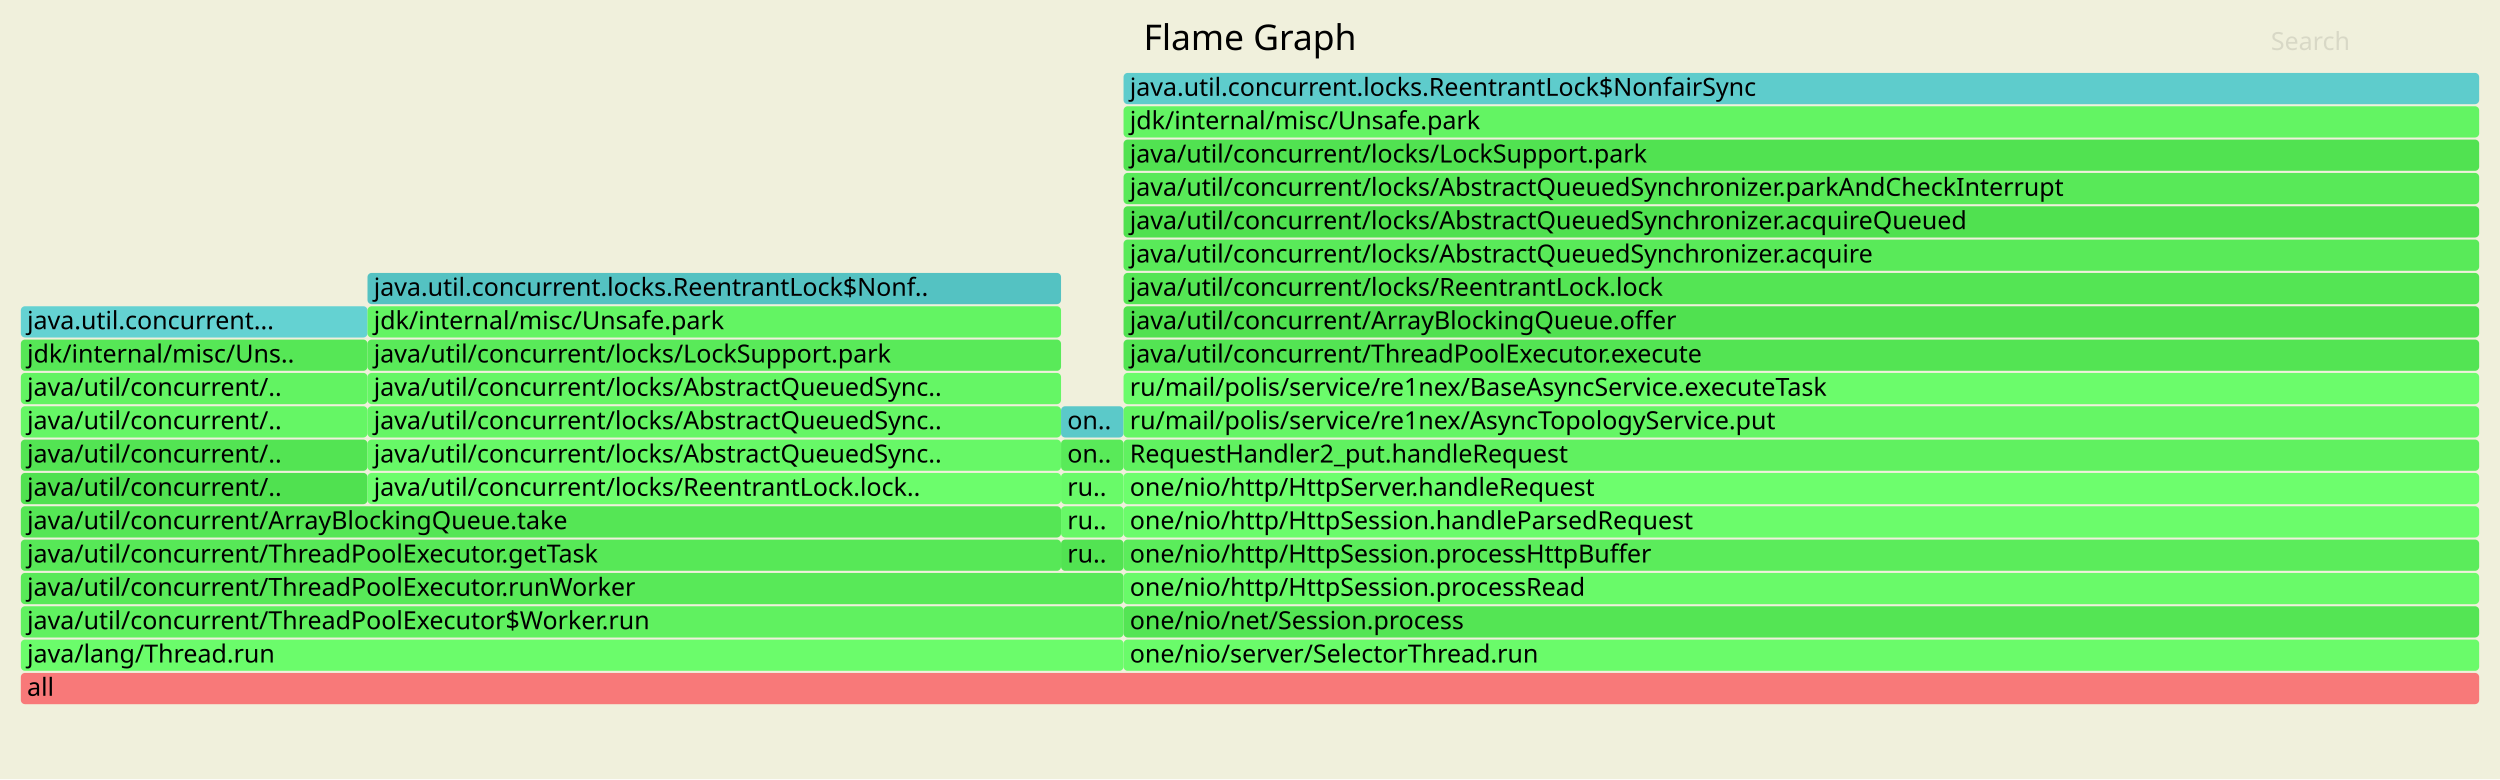
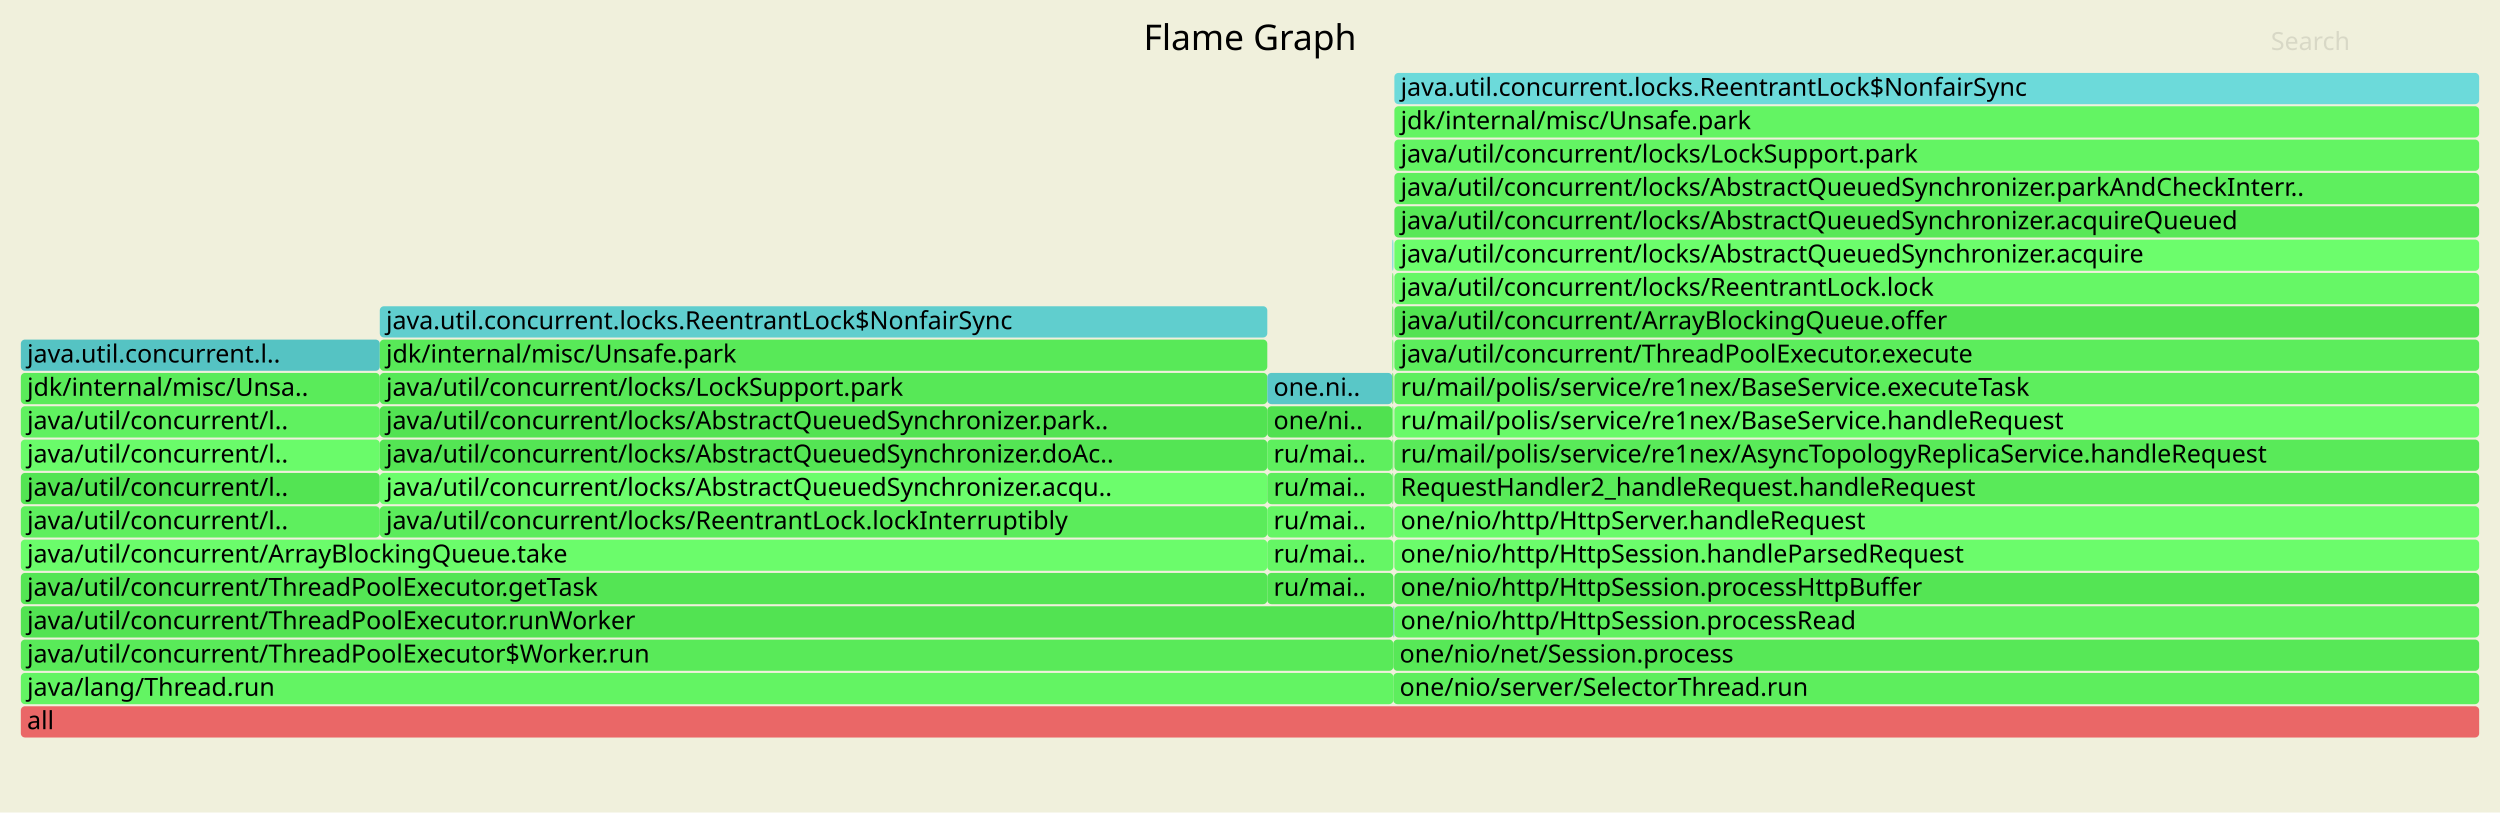
- <svg xmlns="http://www.w3.org/2000/svg" version="1.1" width="1200" height="374" viewBox="0 0 1200 374">
+ <svg xmlns="http://www.w3.org/2000/svg" version="1.1" width="1200" height="390" viewBox="0 0 1200 390">
  <style type="text/css">
	text { font-family:Verdana; font-size:12px; fill:rgb(0,0,0); }
	#search { opacity:0.1; cursor:pointer; }
	#search:hover, #search.show { opacity:1; }
	#subtitle { text-anchor:middle; font-color:rgb(160,160,160); }
	#title { text-anchor:middle; font-size:17px}
	#unzoom { cursor:pointer; }
	#frames &gt; *:hover { stroke:black; stroke-width:0.5; cursor:pointer; }
	.hide { display:none; }
	.parent { opacity:0.5; }
</style>
  <rect x="0" y="0" width="100%" height="100%" fill="rgb(240,240,220)" />
  <text id="title" x="600" y="24">Flame Graph</text>
-   <text id="details" x="10" y="357"> </text>
+   <text id="details" x="10" y="373"> </text>
  <text id="unzoom" x="10" y="24" class="hide">Reset Zoom</text>
  <text id="search" x="1090" y="24">Search</text>
-   <text id="matched" x="1090" y="357"> </text>
+   <text id="matched" x="1090" y="373"> </text>
  <g id="frames">
    <g>
-       <rect x="10.0" y="323.0" width="1180.0" height="15" fill="#f87979" rx="2" ry="2" />
-       <text x="13.0" y="334.0">all</text>
-     </g>
-     <g>
-       <rect x="10.0" y="307.0" width="529.3" height="15" fill="#6bfc6b" rx="2" ry="2" />
-       <text x="13.0" y="318.0">java/lang/Thread.run</text>
-     </g>
-     <g>
-       <rect x="10.0" y="291.0" width="529.3" height="15" fill="#60f160" rx="2" ry="2" />
-       <text x="13.0" y="302.0">java/util/concurrent/ThreadPoolExecutor$Worker.run</text>
-     </g>
-     <g>
-       <rect x="10.0" y="275.0" width="529.3" height="15" fill="#58e958" rx="2" ry="2" />
-       <text x="13.0" y="286.0">java/util/concurrent/ThreadPoolExecutor.runWorker</text>
-     </g>
-     <g>
-       <rect x="10.0" y="259.0" width="499.3" height="15" fill="#57e857" rx="2" ry="2" />
-       <text x="13.0" y="270.0">java/util/concurrent/ThreadPoolExecutor.getTask</text>
-     </g>
-     <g>
-       <rect x="10.0" y="243.0" width="499.3" height="15" fill="#55e655" rx="2" ry="2" />
-       <text x="13.0" y="254.0">java/util/concurrent/ArrayBlockingQueue.take</text>
-     </g>
-     <g>
-       <rect x="10.0" y="227.0" width="166.4" height="15" fill="#50e150" rx="2" ry="2" />
-       <text x="13.0" y="238.0">java/util/concurrent/..</text>
-     </g>
-     <g>
-       <rect x="10.0" y="211.0" width="166.4" height="15" fill="#53e453" rx="2" ry="2" />
-       <text x="13.0" y="222.0">java/util/concurrent/..</text>
-     </g>
-     <g>
-       <rect x="10.0" y="195.0" width="166.4" height="15" fill="#65f665" rx="2" ry="2" />
-       <text x="13.0" y="206.0">java/util/concurrent/..</text>
-     </g>
-     <g>
-       <rect x="10.0" y="179.0" width="166.4" height="15" fill="#62f362" rx="2" ry="2" />
-       <text x="13.0" y="190.0">java/util/concurrent/..</text>
-     </g>
-     <g>
-       <rect x="10.0" y="163.0" width="166.4" height="15" fill="#56e756" rx="2" ry="2" />
-       <text x="13.0" y="174.0">jdk/internal/misc/Uns..</text>
-     </g>
-     <g>
-       <rect x="10.0" y="147.0" width="166.4" height="15" fill="#64d2d2" rx="2" ry="2" />
-       <text x="13.0" y="158.0">java.util.concurrent...</text>
-     </g>
-     <g>
-       <rect x="176.4" y="227.0" width="332.9" height="15" fill="#6cfd6c" rx="2" ry="2" />
-       <text x="179.4" y="238.0">java/util/concurrent/locks/ReentrantLock.lock..</text>
-     </g>
-     <g>
-       <rect x="176.4" y="211.0" width="332.9" height="15" fill="#67f867" rx="2" ry="2" />
-       <text x="179.4" y="222.0">java/util/concurrent/locks/AbstractQueuedSync..</text>
-     </g>
-     <g>
-       <rect x="176.4" y="195.0" width="332.9" height="15" fill="#65f665" rx="2" ry="2" />
-       <text x="179.4" y="206.0">java/util/concurrent/locks/AbstractQueuedSync..</text>
-     </g>
-     <g>
-       <rect x="176.4" y="179.0" width="332.9" height="15" fill="#65f665" rx="2" ry="2" />
-       <text x="179.4" y="190.0">java/util/concurrent/locks/AbstractQueuedSync..</text>
-     </g>
-     <g>
-       <rect x="176.4" y="163.0" width="332.9" height="15" fill="#59ea59" rx="2" ry="2" />
-       <text x="179.4" y="174.0">java/util/concurrent/locks/LockSupport.park</text>
-     </g>
-     <g>
-       <rect x="176.4" y="147.0" width="332.9" height="15" fill="#63f463" rx="2" ry="2" />
-       <text x="179.4" y="158.0">jdk/internal/misc/Unsafe.park</text>
-     </g>
-     <g>
-       <rect x="176.4" y="131.0" width="332.9" height="15" fill="#54c2c2" rx="2" ry="2" />
-       <text x="179.4" y="142.0">java.util.concurrent.locks.ReentrantLock$Nonf..</text>
-     </g>
-     <g>
-       <rect x="509.3" y="259.0" width="30.0" height="15" fill="#52e352" rx="2" ry="2" />
-       <text x="512.3" y="270.0">ru..</text>
-     </g>
-     <g>
-       <rect x="509.3" y="243.0" width="30.0" height="15" fill="#67f867" rx="2" ry="2" />
-       <text x="512.3" y="254.0">ru..</text>
-     </g>
-     <g>
-       <rect x="509.3" y="227.0" width="30.0" height="15" fill="#69fa69" rx="2" ry="2" />
-       <text x="512.3" y="238.0">ru..</text>
-     </g>
-     <g>
-       <rect x="509.3" y="211.0" width="30.0" height="15" fill="#59ea59" rx="2" ry="2" />
-       <text x="512.3" y="222.0">on..</text>
-     </g>
-     <g>
-       <rect x="509.3" y="195.0" width="30.0" height="15" fill="#5bc9c9" rx="2" ry="2" />
-       <text x="512.3" y="206.0">on..</text>
-     </g>
-     <g>
-       <rect x="539.3" y="307.0" width="650.7" height="15" fill="#6afb6a" rx="2" ry="2" />
-       <text x="542.3" y="318.0">one/nio/server/SelectorThread.run</text>
-     </g>
-     <g>
-       <rect x="539.3" y="291.0" width="650.7" height="15" fill="#54e554" rx="2" ry="2" />
-       <text x="542.3" y="302.0">one/nio/net/Session.process</text>
-     </g>
-     <g>
-       <rect x="539.3" y="275.0" width="650.7" height="15" fill="#69fa69" rx="2" ry="2" />
-       <text x="542.3" y="286.0">one/nio/http/HttpSession.processRead</text>
-     </g>
-     <g>
-       <rect x="539.3" y="259.0" width="650.7" height="15" fill="#5bec5b" rx="2" ry="2" />
-       <text x="542.3" y="270.0">one/nio/http/HttpSession.processHttpBuffer</text>
-     </g>
-     <g>
-       <rect x="539.3" y="243.0" width="650.7" height="15" fill="#6bfc6b" rx="2" ry="2" />
-       <text x="542.3" y="254.0">one/nio/http/HttpSession.handleParsedRequest</text>
-     </g>
-     <g>
-       <rect x="539.3" y="227.0" width="650.7" height="15" fill="#6dfe6d" rx="2" ry="2" />
-       <text x="542.3" y="238.0">one/nio/http/HttpServer.handleRequest</text>
-     </g>
-     <g>
-       <rect x="539.3" y="211.0" width="650.7" height="15" fill="#60f160" rx="2" ry="2" />
-       <text x="542.3" y="222.0">RequestHandler2_put.handleRequest</text>
-     </g>
-     <g>
-       <rect x="539.3" y="195.0" width="650.7" height="15" fill="#65f665" rx="2" ry="2" />
-       <text x="542.3" y="206.0">ru/mail/polis/service/re1nex/AsyncTopologyService.put</text>
-     </g>
-     <g>
-       <rect x="539.3" y="179.0" width="650.7" height="15" fill="#6bfc6b" rx="2" ry="2" />
-       <text x="542.3" y="190.0">ru/mail/polis/service/re1nex/BaseAsyncService.executeTask</text>
-     </g>
-     <g>
-       <rect x="539.3" y="163.0" width="650.7" height="15" fill="#53e453" rx="2" ry="2" />
-       <text x="542.3" y="174.0">java/util/concurrent/ThreadPoolExecutor.execute</text>
-     </g>
-     <g>
-       <rect x="539.3" y="147.0" width="650.7" height="15" fill="#50e150" rx="2" ry="2" />
-       <text x="542.3" y="158.0">java/util/concurrent/ArrayBlockingQueue.offer</text>
-     </g>
-     <g>
-       <rect x="539.3" y="131.0" width="650.7" height="15" fill="#54e554" rx="2" ry="2" />
-       <text x="542.3" y="142.0">java/util/concurrent/locks/ReentrantLock.lock</text>
-     </g>
-     <g>
-       <rect x="539.3" y="115.0" width="650.7" height="15" fill="#59ea59" rx="2" ry="2" />
-       <text x="542.3" y="126.0">java/util/concurrent/locks/AbstractQueuedSynchronizer.acquire</text>
-     </g>
-     <g>
-       <rect x="539.3" y="99.0" width="650.7" height="15" fill="#50e150" rx="2" ry="2" />
-       <text x="542.3" y="110.0">java/util/concurrent/locks/AbstractQueuedSynchronizer.acquireQueued</text>
-     </g>
-     <g>
-       <rect x="539.3" y="83.0" width="650.7" height="15" fill="#58e958" rx="2" ry="2" />
-       <text x="542.3" y="94.0">java/util/concurrent/locks/AbstractQueuedSynchronizer.parkAndCheckInterrupt</text>
-     </g>
-     <g>
-       <rect x="539.3" y="67.0" width="650.7" height="15" fill="#51e251" rx="2" ry="2" />
-       <text x="542.3" y="78.0">java/util/concurrent/locks/LockSupport.park</text>
-     </g>
-     <g>
-       <rect x="539.3" y="51.0" width="650.7" height="15" fill="#63f463" rx="2" ry="2" />
-       <text x="542.3" y="62.0">jdk/internal/misc/Unsafe.park</text>
-     </g>
-     <g>
-       <rect x="539.3" y="35.0" width="650.7" height="15" fill="#5ecccc" rx="2" ry="2" />
-       <text x="542.3" y="46.0">java.util.concurrent.locks.ReentrantLock$NonfairSync</text>
+       <rect x="10.0" y="339.0" width="1180.0" height="15" fill="#ea6767" rx="2" ry="2" />
+       <text x="13.0" y="350.0">all</text>
+     </g>
+     <g>
+       <rect x="10.0" y="323.0" width="658.8" height="15" fill="#63f463" rx="2" ry="2" />
+       <text x="13.0" y="334.0">java/lang/Thread.run</text>
+     </g>
+     <g>
+       <rect x="10.0" y="307.0" width="658.8" height="15" fill="#59ea59" rx="2" ry="2" />
+       <text x="13.0" y="318.0">java/util/concurrent/ThreadPoolExecutor$Worker.run</text>
+     </g>
+     <g>
+       <rect x="10.0" y="291.0" width="658.8" height="15" fill="#52e352" rx="2" ry="2" />
+       <text x="13.0" y="302.0">java/util/concurrent/ThreadPoolExecutor.runWorker</text>
+     </g>
+     <g>
+       <rect x="10.0" y="275.0" width="598.3" height="15" fill="#54e554" rx="2" ry="2" />
+       <text x="13.0" y="286.0">java/util/concurrent/ThreadPoolExecutor.getTask</text>
+     </g>
+     <g>
+       <rect x="10.0" y="259.0" width="598.3" height="15" fill="#6bfc6b" rx="2" ry="2" />
+       <text x="13.0" y="270.0">java/util/concurrent/ArrayBlockingQueue.take</text>
+     </g>
+     <g>
+       <rect x="10.0" y="243.0" width="172.3" height="15" fill="#5eef5e" rx="2" ry="2" />
+       <text x="13.0" y="254.0">java/util/concurrent/l..</text>
+     </g>
+     <g>
+       <rect x="10.0" y="227.0" width="172.3" height="15" fill="#53e453" rx="2" ry="2" />
+       <text x="13.0" y="238.0">java/util/concurrent/l..</text>
+     </g>
+     <g>
+       <rect x="10.0" y="211.0" width="172.3" height="15" fill="#6afb6a" rx="2" ry="2" />
+       <text x="13.0" y="222.0">java/util/concurrent/l..</text>
+     </g>
+     <g>
+       <rect x="10.0" y="195.0" width="172.3" height="15" fill="#60f160" rx="2" ry="2" />
+       <text x="13.0" y="206.0">java/util/concurrent/l..</text>
+     </g>
+     <g>
+       <rect x="10.0" y="179.0" width="172.3" height="15" fill="#5aeb5a" rx="2" ry="2" />
+       <text x="13.0" y="190.0">jdk/internal/misc/Unsa..</text>
+     </g>
+     <g>
+       <rect x="10.0" y="163.0" width="172.3" height="15" fill="#55c3c3" rx="2" ry="2" />
+       <text x="13.0" y="174.0">java.util.concurrent.l..</text>
+     </g>
+     <g>
+       <rect x="182.3" y="243.0" width="426.0" height="15" fill="#5bec5b" rx="2" ry="2" />
+       <text x="185.3" y="254.0">java/util/concurrent/locks/ReentrantLock.lockInterruptibly</text>
+     </g>
+     <g>
+       <rect x="182.3" y="227.0" width="426.0" height="15" fill="#6cfd6c" rx="2" ry="2" />
+       <text x="185.3" y="238.0">java/util/concurrent/locks/AbstractQueuedSynchronizer.acqu..</text>
+     </g>
+     <g>
+       <rect x="182.3" y="211.0" width="426.0" height="15" fill="#54e554" rx="2" ry="2" />
+       <text x="185.3" y="222.0">java/util/concurrent/locks/AbstractQueuedSynchronizer.doAc..</text>
+     </g>
+     <g>
+       <rect x="182.3" y="195.0" width="426.0" height="15" fill="#52e352" rx="2" ry="2" />
+       <text x="185.3" y="206.0">java/util/concurrent/locks/AbstractQueuedSynchronizer.park..</text>
+     </g>
+     <g>
+       <rect x="182.3" y="179.0" width="426.0" height="15" fill="#57e857" rx="2" ry="2" />
+       <text x="185.3" y="190.0">java/util/concurrent/locks/LockSupport.park</text>
+     </g>
+     <g>
+       <rect x="182.3" y="163.0" width="426.0" height="15" fill="#58e958" rx="2" ry="2" />
+       <text x="185.3" y="174.0">jdk/internal/misc/Unsafe.park</text>
+     </g>
+     <g>
+       <rect x="182.3" y="147.0" width="426.0" height="15" fill="#60cece" rx="2" ry="2" />
+       <text x="185.3" y="158.0">java.util.concurrent.locks.ReentrantLock$NonfairSync</text>
+     </g>
+     <g>
+       <rect x="608.3" y="275.0" width="60.5" height="15" fill="#54e554" rx="2" ry="2" />
+       <text x="611.3" y="286.0">ru/mai..</text>
+     </g>
+     <g>
+       <rect x="608.3" y="259.0" width="60.5" height="15" fill="#65f665" rx="2" ry="2" />
+       <text x="611.3" y="270.0">ru/mai..</text>
+     </g>
+     <g>
+       <rect x="608.3" y="243.0" width="60.0" height="15" fill="#65f665" rx="2" ry="2" />
+       <text x="611.3" y="254.0">ru/mai..</text>
+     </g>
+     <g>
+       <rect x="608.3" y="227.0" width="60.0" height="15" fill="#5ced5c" rx="2" ry="2" />
+       <text x="611.3" y="238.0">ru/mai..</text>
+     </g>
+     <g>
+       <rect x="608.3" y="211.0" width="60.0" height="15" fill="#5eef5e" rx="2" ry="2" />
+       <text x="611.3" y="222.0">ru/mai..</text>
+     </g>
+     <g>
+       <rect x="608.3" y="195.0" width="60.0" height="15" fill="#50e150" rx="2" ry="2" />
+       <text x="611.3" y="206.0">one/ni..</text>
+     </g>
+     <g>
+       <rect x="608.3" y="179.0" width="60.0" height="15" fill="#59c7c7" rx="2" ry="2" />
+       <text x="611.3" y="190.0">one.ni..</text>
+     </g>
+     <g>
+       <rect x="668.3" y="243.0" width="0.5" height="15" fill="#52e352" rx="2" ry="2" />
+       <text x="671.3" y="254.0" />
+     </g>
+     <g>
+       <rect x="668.3" y="227.0" width="0.5" height="15" fill="#5bec5b" rx="2" ry="2" />
+       <text x="671.3" y="238.0" />
+     </g>
+     <g>
+       <rect x="668.3" y="211.0" width="0.5" height="15" fill="#5dee5d" rx="2" ry="2" />
+       <text x="671.3" y="222.0" />
+     </g>
+     <g>
+       <rect x="668.3" y="195.0" width="0.5" height="15" fill="#63f463" rx="2" ry="2" />
+       <text x="671.3" y="206.0" />
+     </g>
+     <g>
+       <rect x="668.3" y="179.0" width="0.5" height="15" fill="#51e251" rx="2" ry="2" />
+       <text x="671.3" y="190.0" />
+     </g>
+     <g>
+       <rect x="668.3" y="163.0" width="0.5" height="15" fill="#67f867" rx="2" ry="2" />
+       <text x="671.3" y="174.0" />
+     </g>
+     <g>
+       <rect x="668.3" y="147.0" width="0.5" height="15" fill="#58e958" rx="2" ry="2" />
+       <text x="671.3" y="158.0" />
+     </g>
+     <g>
+       <rect x="668.3" y="131.0" width="0.5" height="15" fill="#5aeb5a" rx="2" ry="2" />
+       <text x="671.3" y="142.0" />
+     </g>
+     <g>
+       <rect x="668.3" y="115.0" width="0.5" height="15" fill="#6ad8d8" rx="2" ry="2" />
+       <text x="671.3" y="126.0" />
+     </g>
+     <g>
+       <rect x="668.8" y="323.0" width="521.2" height="15" fill="#5dee5d" rx="2" ry="2" />
+       <text x="671.8" y="334.0">one/nio/server/SelectorThread.run</text>
+     </g>
+     <g>
+       <rect x="668.8" y="307.0" width="521.2" height="15" fill="#57e857" rx="2" ry="2" />
+       <text x="671.8" y="318.0">one/nio/net/Session.process</text>
+     </g>
+     <g>
+       <rect x="668.8" y="291.0" width="0.5" height="15" fill="#5bc9c9" rx="2" ry="2" />
+       <text x="671.8" y="302.0" />
+     </g>
+     <g>
+       <rect x="669.3" y="291.0" width="520.7" height="15" fill="#60f160" rx="2" ry="2" />
+       <text x="672.3" y="302.0">one/nio/http/HttpSession.processRead</text>
+     </g>
+     <g>
+       <rect x="669.3" y="275.0" width="520.7" height="15" fill="#54e554" rx="2" ry="2" />
+       <text x="672.3" y="286.0">one/nio/http/HttpSession.processHttpBuffer</text>
+     </g>
+     <g>
+       <rect x="669.3" y="259.0" width="520.7" height="15" fill="#6bfc6b" rx="2" ry="2" />
+       <text x="672.3" y="270.0">one/nio/http/HttpSession.handleParsedRequest</text>
+     </g>
+     <g>
+       <rect x="669.3" y="243.0" width="520.7" height="15" fill="#6afb6a" rx="2" ry="2" />
+       <text x="672.3" y="254.0">one/nio/http/HttpServer.handleRequest</text>
+     </g>
+     <g>
+       <rect x="669.3" y="227.0" width="520.7" height="15" fill="#59ea59" rx="2" ry="2" />
+       <text x="672.3" y="238.0">RequestHandler2_handleRequest.handleRequest</text>
+     </g>
+     <g>
+       <rect x="669.3" y="211.0" width="520.7" height="15" fill="#59ea59" rx="2" ry="2" />
+       <text x="672.3" y="222.0">ru/mail/polis/service/re1nex/AsyncTopologyReplicaService.handleRequest</text>
+     </g>
+     <g>
+       <rect x="669.3" y="195.0" width="520.7" height="15" fill="#69fa69" rx="2" ry="2" />
+       <text x="672.3" y="206.0">ru/mail/polis/service/re1nex/BaseService.handleRequest</text>
+     </g>
+     <g>
+       <rect x="669.3" y="179.0" width="520.7" height="15" fill="#5dee5d" rx="2" ry="2" />
+       <text x="672.3" y="190.0">ru/mail/polis/service/re1nex/BaseService.executeTask</text>
+     </g>
+     <g>
+       <rect x="669.3" y="163.0" width="520.7" height="15" fill="#5ced5c" rx="2" ry="2" />
+       <text x="672.3" y="174.0">java/util/concurrent/ThreadPoolExecutor.execute</text>
+     </g>
+     <g>
+       <rect x="669.3" y="147.0" width="520.7" height="15" fill="#52e352" rx="2" ry="2" />
+       <text x="672.3" y="158.0">java/util/concurrent/ArrayBlockingQueue.offer</text>
+     </g>
+     <g>
+       <rect x="669.3" y="131.0" width="520.7" height="15" fill="#66f766" rx="2" ry="2" />
+       <text x="672.3" y="142.0">java/util/concurrent/locks/ReentrantLock.lock</text>
+     </g>
+     <g>
+       <rect x="669.3" y="115.0" width="520.7" height="15" fill="#6cfd6c" rx="2" ry="2" />
+       <text x="672.3" y="126.0">java/util/concurrent/locks/AbstractQueuedSynchronizer.acquire</text>
+     </g>
+     <g>
+       <rect x="669.3" y="99.0" width="520.7" height="15" fill="#57e857" rx="2" ry="2" />
+       <text x="672.3" y="110.0">java/util/concurrent/locks/AbstractQueuedSynchronizer.acquireQueued</text>
+     </g>
+     <g>
+       <rect x="669.3" y="83.0" width="520.7" height="15" fill="#5eef5e" rx="2" ry="2" />
+       <text x="672.3" y="94.0">java/util/concurrent/locks/AbstractQueuedSynchronizer.parkAndCheckInterr..</text>
+     </g>
+     <g>
+       <rect x="669.3" y="67.0" width="520.7" height="15" fill="#63f463" rx="2" ry="2" />
+       <text x="672.3" y="78.0">java/util/concurrent/locks/LockSupport.park</text>
+     </g>
+     <g>
+       <rect x="669.3" y="51.0" width="520.7" height="15" fill="#63f463" rx="2" ry="2" />
+       <text x="672.3" y="62.0">jdk/internal/misc/Unsafe.park</text>
+     </g>
+     <g>
+       <rect x="669.3" y="35.0" width="520.7" height="15" fill="#6cdada" rx="2" ry="2" />
+       <text x="672.3" y="46.0">java.util.concurrent.locks.ReentrantLock$NonfairSync</text>
    </g>
  </g>
</svg>
